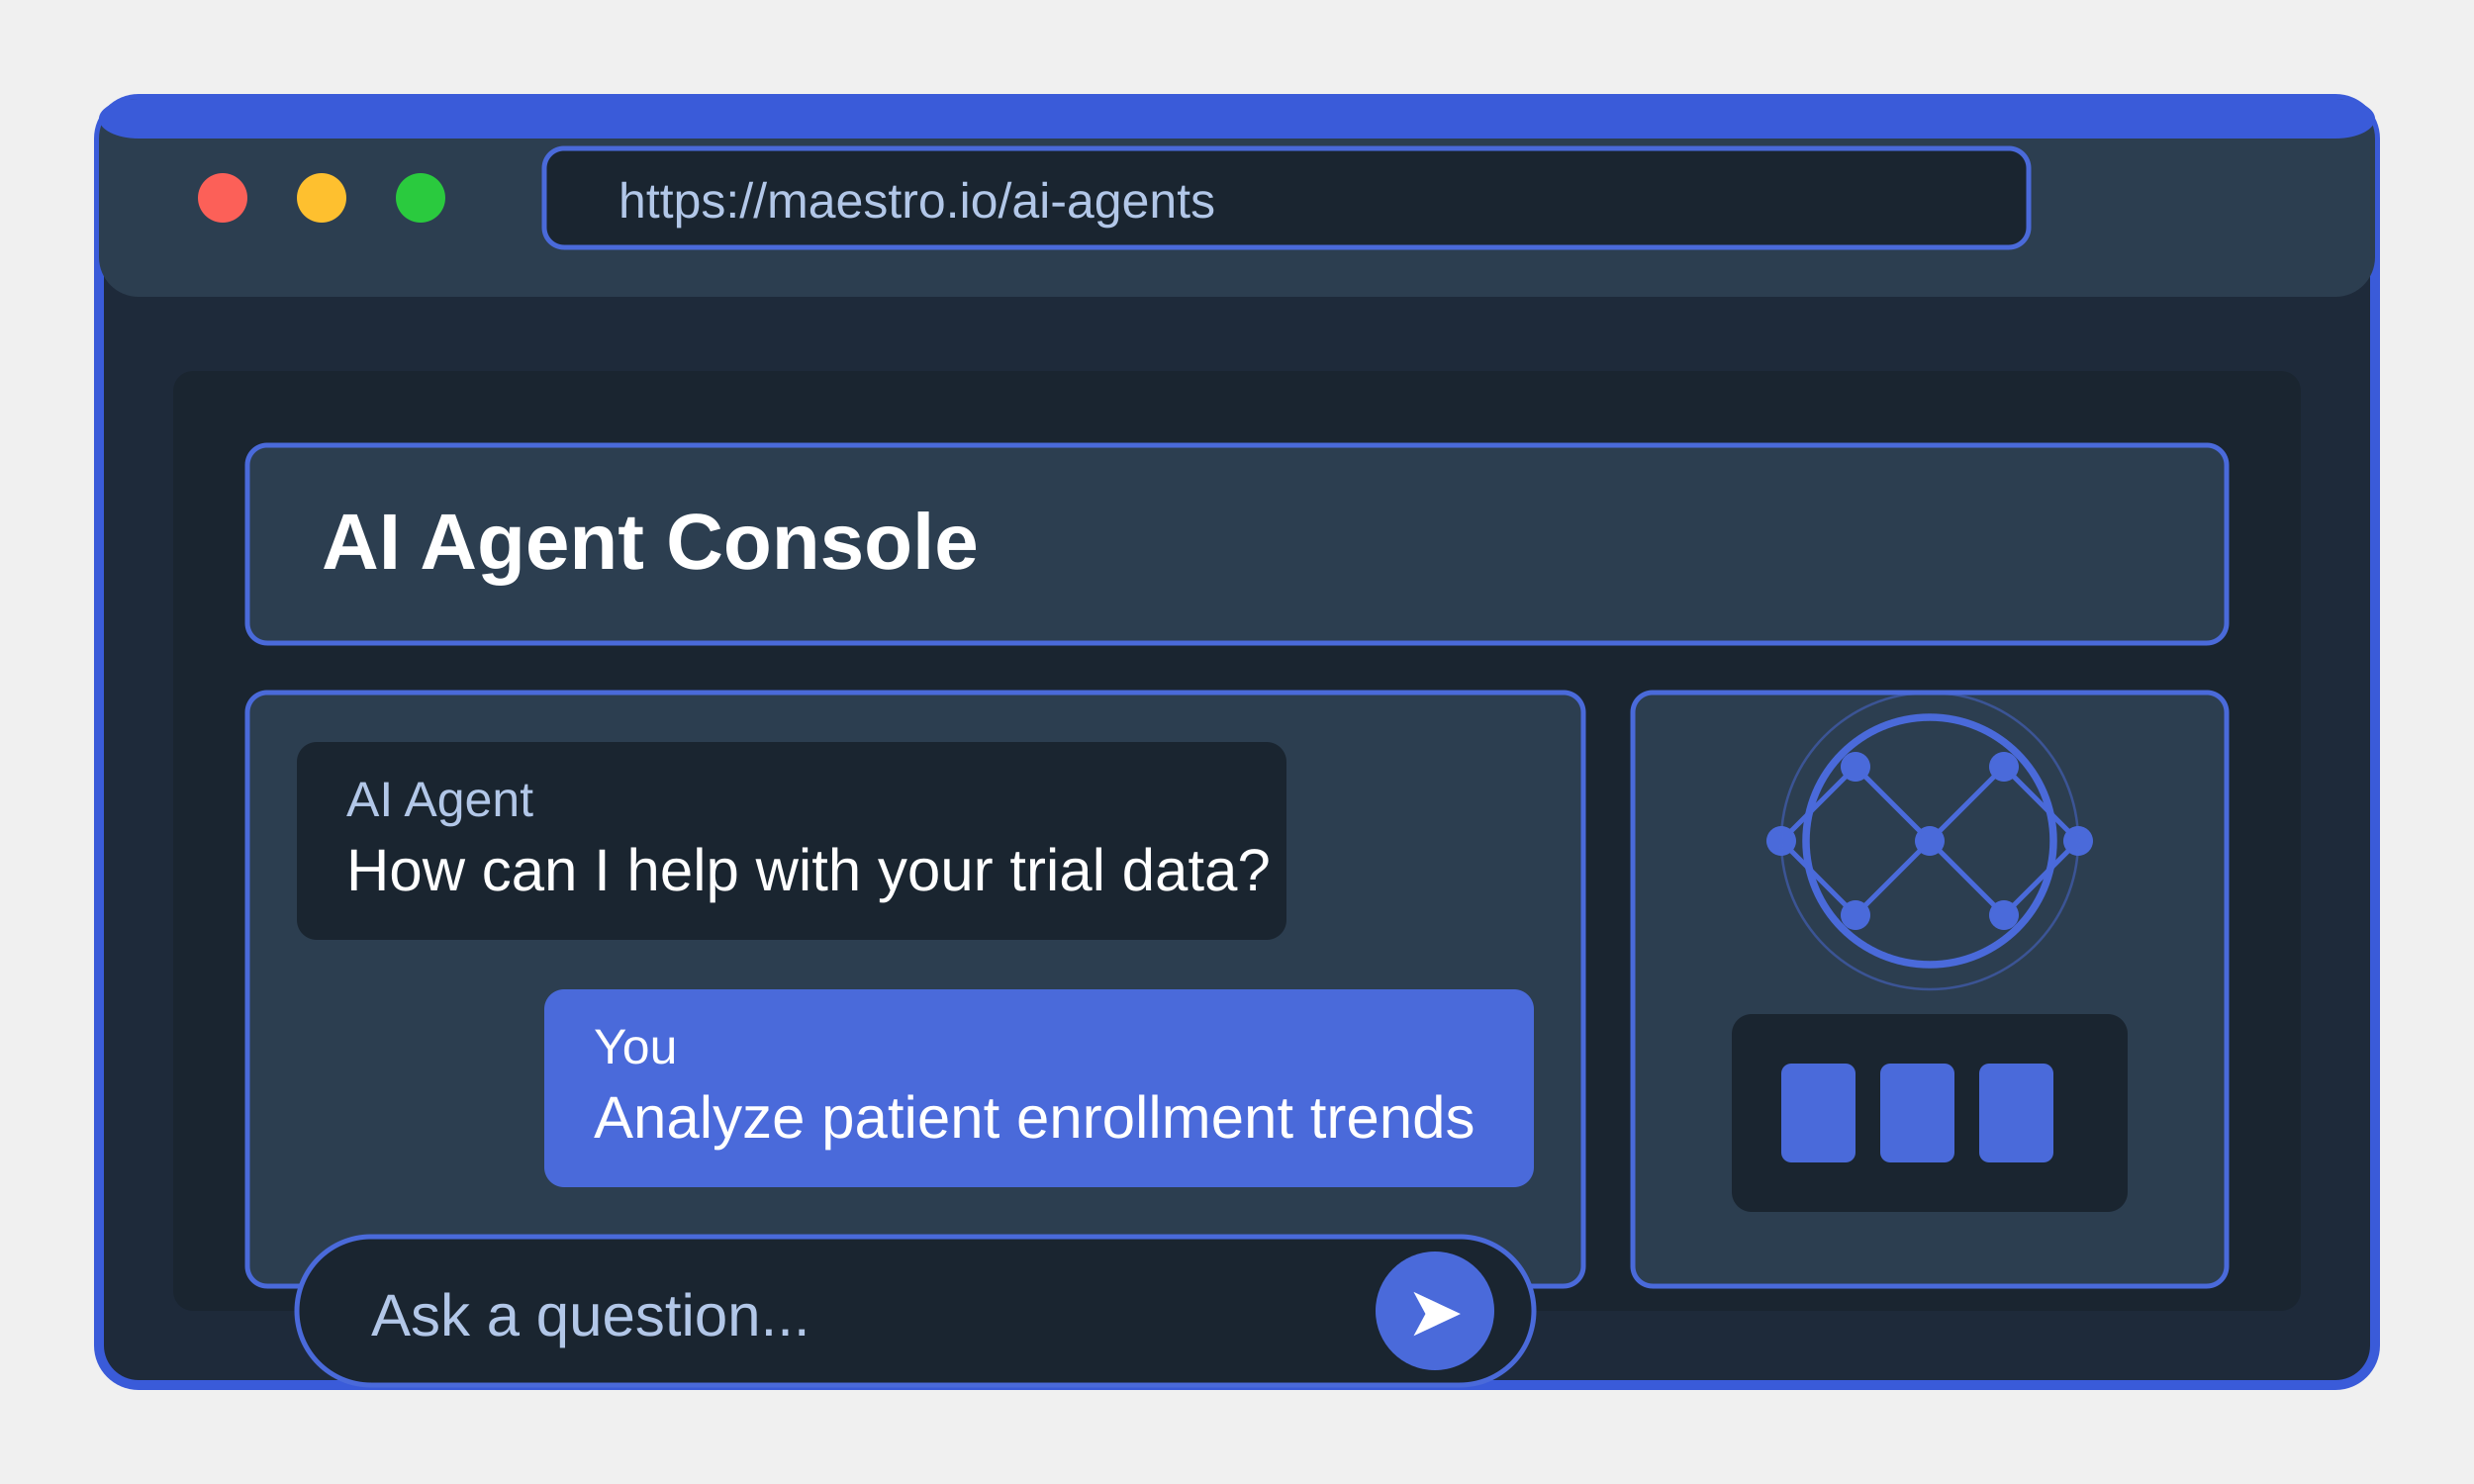
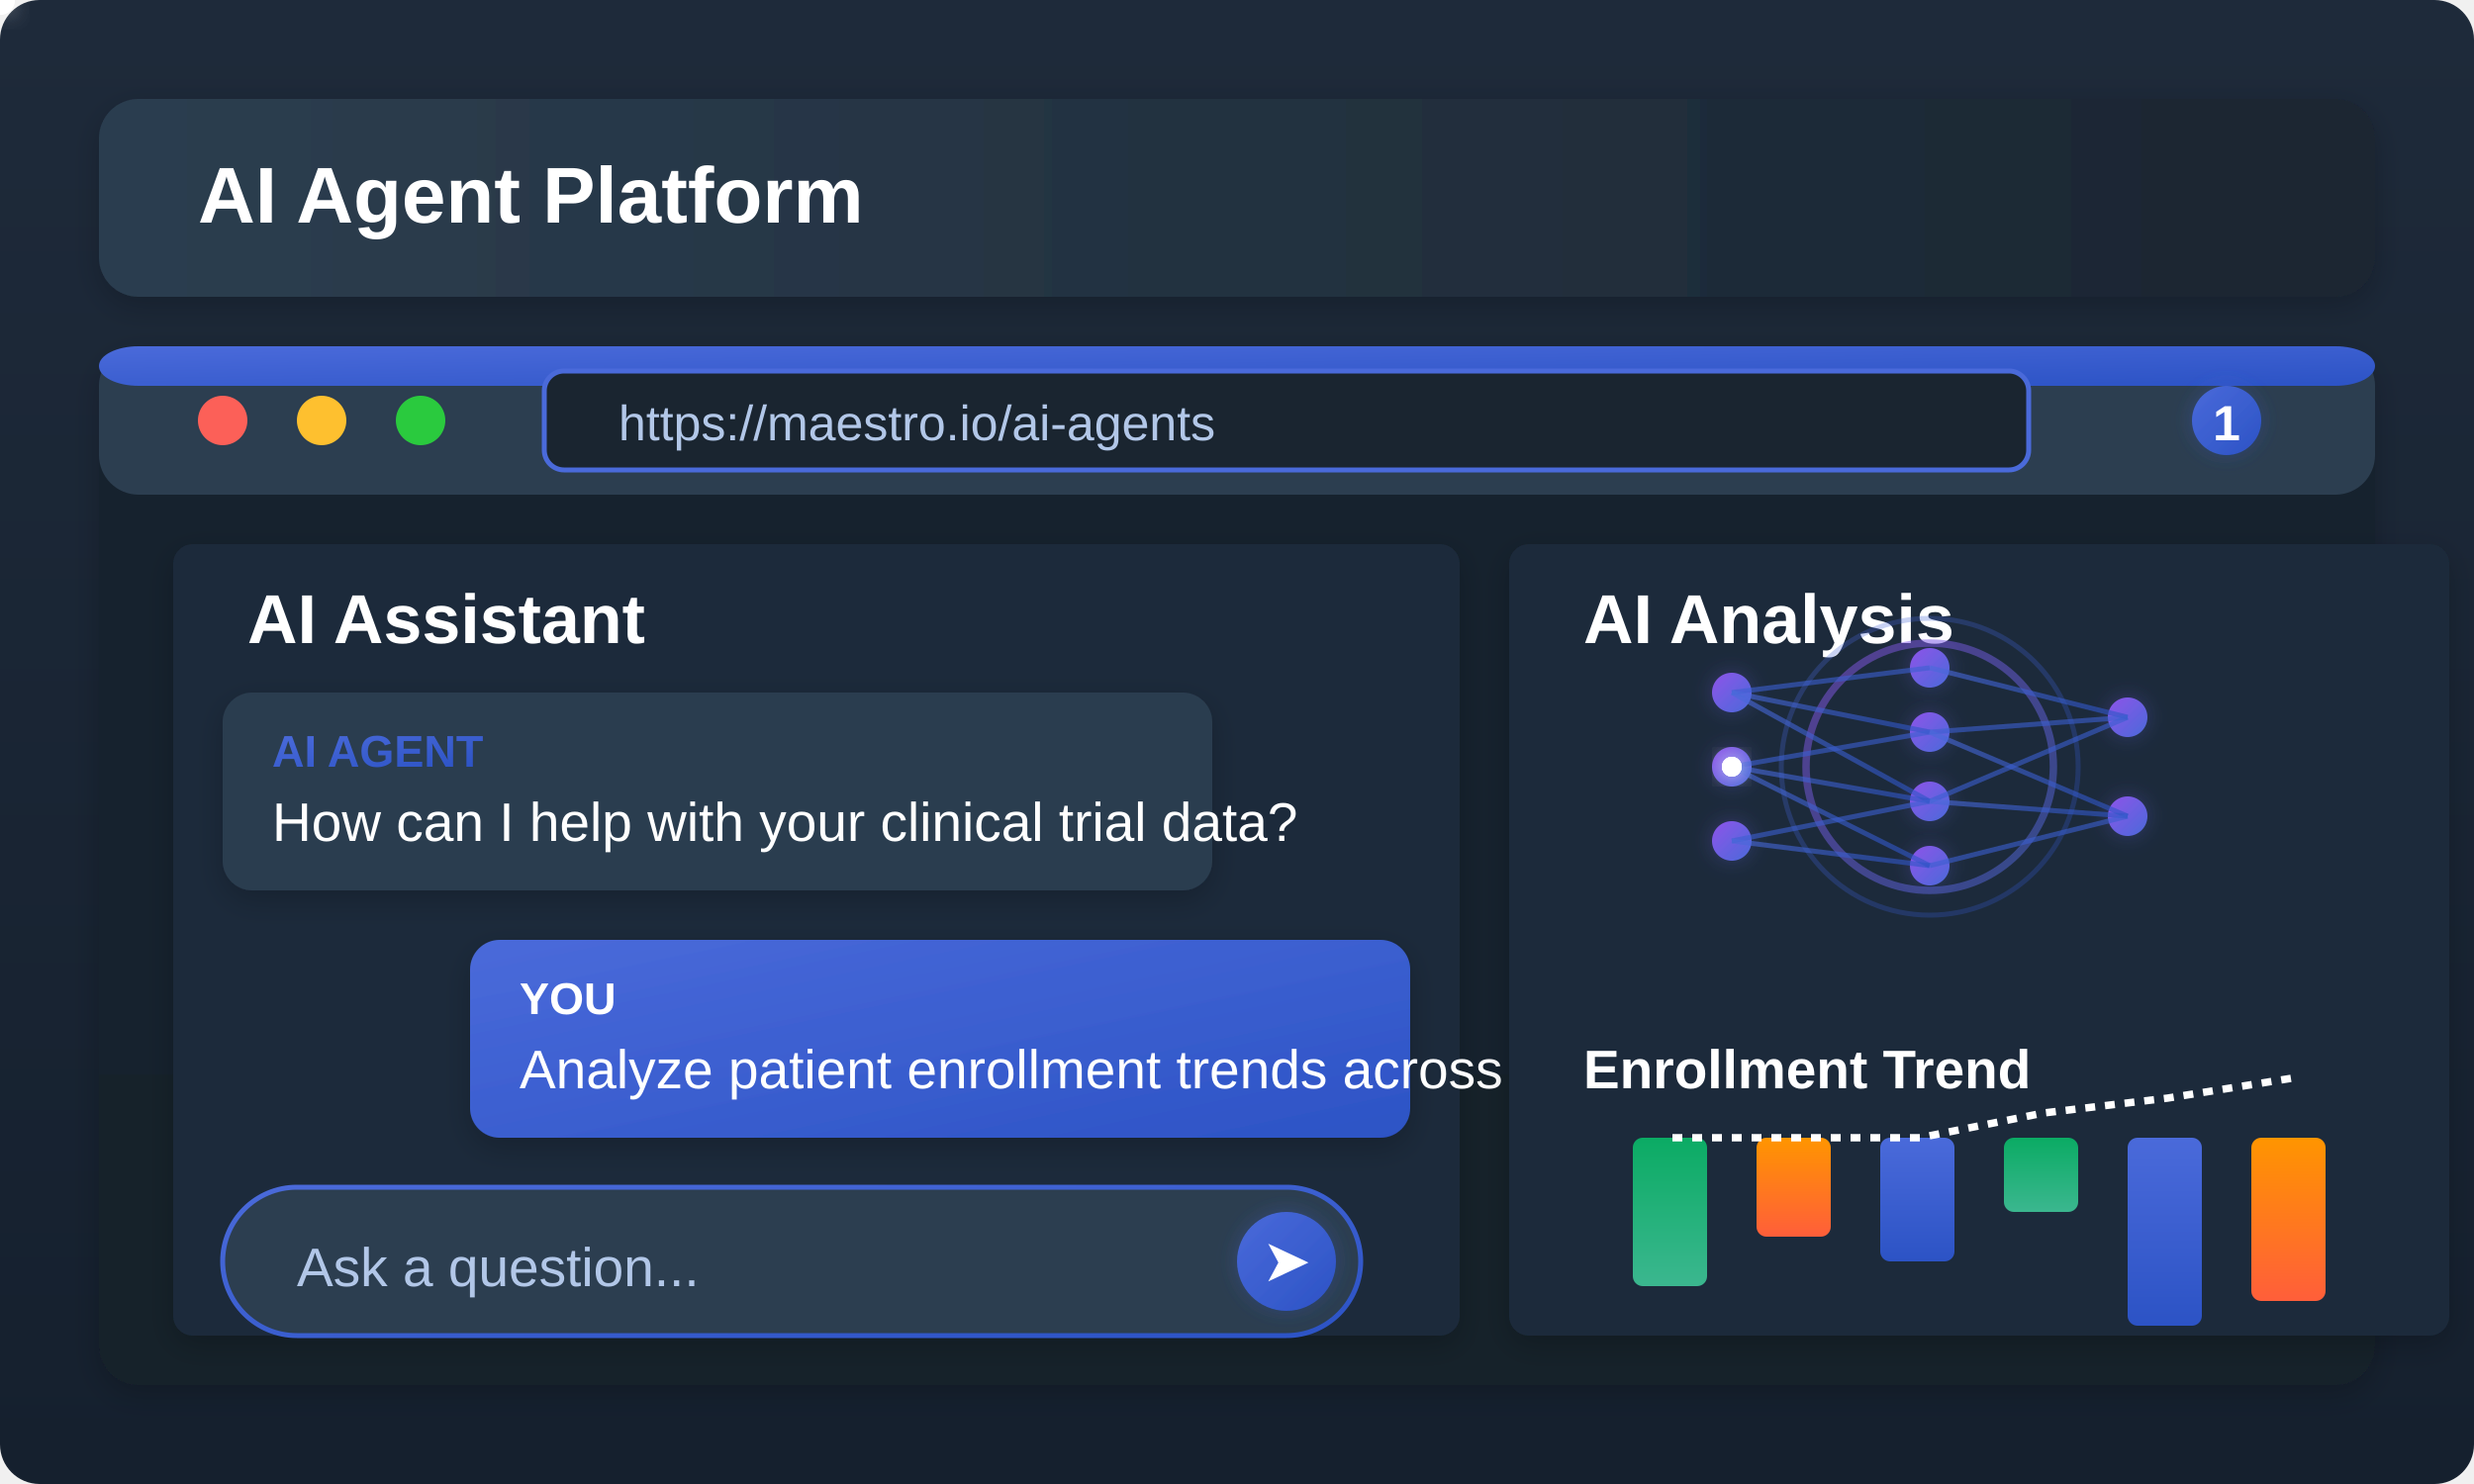
<svg xmlns="http://www.w3.org/2000/svg" width="500" height="300" viewBox="0 0 500 300">
-   <rect x="20" y="20" width="460" height="260" rx="8" fill="#1E2A3A" stroke="#3A5BD9" stroke-width="2" />
-   <rect x="20" y="20" width="460" height="40" rx="8" fill="#2C3E50" stroke="none" />
-   <rect x="20" y="20" width="460" height="8" rx="8" fill="#3A5BD9" stroke="none" />
-   <circle cx="45" cy="40" r="5" fill="#FC6058" />
-   <circle cx="65" cy="40" r="5" fill="#FEC02F" />
-   <circle cx="85" cy="40" r="5" fill="#2ACA3E" />
-   <rect x="110" y="30" width="300" height="20" rx="4" fill="#1A2530" stroke="#4A6ADA" stroke-width="1" />
-   <text x="125" y="44" font-family="Arial, sans-serif" font-size="10" fill="#B2C7E8">https://maestro.io/ai-agents</text>
-   <rect x="35" y="75" width="430" height="190" rx="4" fill="#1A2530" stroke="none" />
-   <rect x="50" y="90" width="400" height="40" rx="4" fill="#2C3E50" stroke="#4A6ADA" stroke-width="1" />
-   <text x="65" y="115" font-family="Arial, sans-serif" font-size="16" fill="#FFFFFF" font-weight="bold">AI Agent Console</text>
-   <rect x="50" y="140" width="270" height="120" rx="4" fill="#2C3E50" stroke="#4A6ADA" stroke-width="1" />
-   <rect x="60" y="150" width="200" height="40" rx="4" fill="#1A2530" stroke="none" />
-   <text x="70" y="165" font-family="Arial, sans-serif" font-size="10" fill="#B2C7E8">AI Agent</text>
-   <text x="70" y="180" font-family="Arial, sans-serif" font-size="12" fill="#FFFFFF">How can I help with your trial data?</text>
-   <rect x="110" y="200" width="200" height="40" rx="4" fill="#4A6ADA" stroke="none" />
-   <text x="120" y="215" font-family="Arial, sans-serif" font-size="10" fill="#FFFFFF">You</text>
-   <text x="120" y="230" font-family="Arial, sans-serif" font-size="12" fill="#FFFFFF">Analyze patient enrollment trends</text>
-   <rect x="60" y="250" width="250" height="30" rx="15" fill="#1A2530" stroke="#4A6ADA" stroke-width="1" />
-   <text x="75" y="270" font-family="Arial, sans-serif" font-size="12" fill="#B2C7E8">Ask a question...</text>
-   <circle cx="290" cy="265" r="12" fill="#4A6ADA" stroke="none" />
-   <text x="290" y="270" font-family="Arial, sans-serif" font-size="14" fill="#FFFFFF" font-weight="bold" text-anchor="middle">➤</text>
-   <rect x="330" y="140" width="120" height="120" rx="4" fill="#2C3E50" stroke="#4A6ADA" stroke-width="1" />
-   <circle cx="390" cy="170" r="25" fill="none" stroke="#4A6ADA" stroke-width="1.5" />
-   <circle cx="375" cy="155" r="3" fill="#4A6ADA" />
-   <circle cx="405" cy="155" r="3" fill="#4A6ADA" />
-   <circle cx="360" cy="170" r="3" fill="#4A6ADA" />
-   <circle cx="390" cy="170" r="3" fill="#4A6ADA" />
-   <circle cx="420" cy="170" r="3" fill="#4A6ADA" />
-   <circle cx="375" cy="185" r="3" fill="#4A6ADA" />
-   <circle cx="405" cy="185" r="3" fill="#4A6ADA" />
-   <line x1="375" y1="155" x2="360" y2="170" stroke="#4A6ADA" stroke-width="1" />
-   <line x1="375" y1="155" x2="390" y2="170" stroke="#4A6ADA" stroke-width="1" />
-   <line x1="405" y1="155" x2="390" y2="170" stroke="#4A6ADA" stroke-width="1" />
-   <line x1="405" y1="155" x2="420" y2="170" stroke="#4A6ADA" stroke-width="1" />
-   <line x1="360" y1="170" x2="375" y2="185" stroke="#4A6ADA" stroke-width="1" />
-   <line x1="390" y1="170" x2="375" y2="185" stroke="#4A6ADA" stroke-width="1" />
-   <line x1="390" y1="170" x2="405" y2="185" stroke="#4A6ADA" stroke-width="1" />
-   <line x1="420" y1="170" x2="405" y2="185" stroke="#4A6ADA" stroke-width="1" />
-   <rect x="350" y="205" width="80" height="40" rx="4" fill="#1A2530" stroke="none" />
-   <rect x="360" y="215" width="15" height="20" rx="2" fill="#4A6ADA" stroke="none">
-     <animate attributeName="height" values="20;30;20" dur="2s" repeatCount="indefinite" />
+   <defs>
+     <linearGradient id="headerGradient" x1="0%" y1="0%" x2="100%" y2="0%">
+       <stop offset="0%" stop-color="#2C3E50" />
+       <stop offset="100%" stop-color="#1A2530" />
+     </linearGradient>
+     <linearGradient id="bgGradient" x1="0%" y1="0%" x2="0%" y2="100%">
+       <stop offset="0%" stop-color="#1E2A3A" />
+       <stop offset="100%" stop-color="#15202E" />
+     </linearGradient>
+     <linearGradient id="accentGradient" x1="0%" y1="0%" x2="100%" y2="100%">
+       <stop offset="0%" stop-color="#4A6ADA" />
+       <stop offset="100%" stop-color="#2C53C5" />
+     </linearGradient>
+     <linearGradient id="cardGradient" x1="0%" y1="0%" x2="0%" y2="100%">
+       <stop offset="0%" stop-color="#1A2530" />
+       <stop offset="100%" stop-color="#15202B" />
+     </linearGradient>
+     <linearGradient id="neuronsGradient" x1="0%" y1="0%" x2="100%" y2="100%">
+       <stop offset="0%" stop-color="#8E54E9" />
+       <stop offset="100%" stop-color="#4A6ADA" />
+     </linearGradient>
+     <linearGradient id="chartGradient1" x1="0%" y1="0%" x2="0%" y2="100%">
+       <stop offset="0%" stop-color="#0BAB64" />
+       <stop offset="100%" stop-color="#3BB78F" />
+     </linearGradient>
+     <linearGradient id="chartGradient2" x1="0%" y1="0%" x2="0%" y2="100%">
+       <stop offset="0%" stop-color="#FF9500" />
+       <stop offset="100%" stop-color="#FF5E3A" />
+     </linearGradient>
+     <linearGradient id="chartGradient3" x1="0%" y1="0%" x2="0%" y2="100%">
+       <stop offset="0%" stop-color="#4A6ADA" />
+       <stop offset="100%" stop-color="#2C53C5" />
+     </linearGradient>
+     <filter id="softShadow" x="-50%" y="-50%" width="200%" height="200%">
+       <feGaussianBlur in="SourceAlpha" stdDeviation="3" />
+       <feOffset dx="0" dy="2" result="offsetblur" />
+       <feComponentTransfer>
+         <feFuncA type="linear" slope="0.2" />
+       </feComponentTransfer>
+       <feMerge>
+         <feMergeNode />
+         <feMergeNode in="SourceGraphic" />
+       </feMerge>
+     </filter>
+     <filter id="glow" x="-50%" y="-50%" width="200%" height="200%">
+       <feGaussianBlur in="SourceGraphic" stdDeviation="2" />
+       <feComponentTransfer>
+         <feFuncA type="linear" slope="0.3" />
+       </feComponentTransfer>
+       <feMerge>
+         <feMergeNode />
+         <feMergeNode in="SourceGraphic" />
+       </feMerge>
+     </filter>
+     <path id="neuralPath1" d="M375,155 L360,170 L375,185" />
+     <path id="neuralPath2" d="M375,155 L390,170 L375,185" />
+     <path id="neuralPath3" d="M405,155 L390,170 L405,185" />
+     <path id="neuralPath4" d="M405,155 L420,170 L405,185" />
+     <path id="messageFlow" d="M120,240 L120,265 L290,265 L290,235 L260,235" />
+   </defs>
+   <rect x="0" y="0" width="500" height="300" rx="8" fill="url(#bgGradient)" />
+   <rect x="20" y="20" width="460" height="40" rx="8" fill="url(#headerGradient)" filter="url(#softShadow)" />
+   <text x="40" y="45" font-family="Segoe UI, Arial, sans-serif" font-size="16" font-weight="bold" fill="white">AI Agent Platform</text>
+   <rect x="20" y="70" width="460" height="210" rx="8" fill="url(#cardGradient)" filter="url(#softShadow)" />
+   <rect x="20" y="70" width="460" height="30" rx="8" fill="#2C3E50" stroke="none" />
+   <rect x="20" y="70" width="460" height="8" rx="8" fill="url(#accentGradient)" stroke="none" />
+   <circle cx="45" cy="85" r="5" fill="#FC6058" />
+   <circle cx="65" cy="85" r="5" fill="#FEC02F" />
+   <circle cx="85" cy="85" r="5" fill="#2ACA3E" />
+   <rect x="110" y="75" width="300" height="20" rx="4" fill="#1A2530" stroke="#4A6ADA" stroke-width="1" />
+   <text x="125" y="89" font-family="Segoe UI, Arial, sans-serif" font-size="10" fill="#B2C7E8">https://maestro.io/ai-agents</text>
+   <rect x="35" y="110" width="260" height="160" rx="4" fill="#1E2A3A" filter="url(#softShadow)" />
+   <text x="50" y="130" font-family="Segoe UI, Arial, sans-serif" font-size="14" font-weight="bold" fill="white">AI Assistant</text>
+   <rect x="45" y="140" width="200" height="40" rx="6" fill="#2C3E50" filter="url(#softShadow)" />
+   <text x="55" y="155" font-family="Segoe UI, Arial, sans-serif" font-size="9" fill="url(#accentGradient)" font-weight="bold">AI AGENT</text>
+   <text x="55" y="170" font-family="Segoe UI, Arial, sans-serif" font-size="11" fill="white">How can I help with your clinical trial data?</text>
+   <rect x="95" y="190" width="190" height="40" rx="6" fill="url(#accentGradient)" filter="url(#softShadow)">
+     <animate attributeName="opacity" values="0.9;1;0.9" dur="4s" repeatCount="indefinite" />
  </rect>
-   <rect x="380" y="215" width="15" height="20" rx="2" fill="#4A6ADA" stroke="none">
-     <animate attributeName="height" values="20;10;20" dur="2s" repeatCount="indefinite" />
-   </rect>
-   <rect x="400" y="215" width="15" height="20" rx="2" fill="#4A6ADA" stroke="none">
-     <animate attributeName="height" values="20;25;20" dur="2s" repeatCount="indefinite" />
-   </rect>
-   <circle cx="390" cy="170" r="30" fill="none" stroke="#4A6ADA" stroke-width="0.5" opacity="0.5">
-     <animate attributeName="r" values="30;40;30" dur="3s" repeatCount="indefinite" />
-     <animate attributeName="opacity" values="0.5;0;0.5" dur="3s" repeatCount="indefinite" />
+   <text x="105" y="205" font-family="Segoe UI, Arial, sans-serif" font-size="9" fill="white" font-weight="bold">YOU</text>
+   <text x="105" y="220" font-family="Segoe UI, Arial, sans-serif" font-size="11" fill="white">Analyze patient enrollment trends across sites</text>
+   <rect x="45" y="240" width="230" height="30" rx="15" fill="#2C3E50" stroke="url(#accentGradient)" stroke-width="1" />
+   <text x="60" y="260" font-family="Segoe UI, Arial, sans-serif" font-size="11" fill="#B2C7E8">Ask a question...</text>
+   <circle cx="260" cy="255" r="10" fill="url(#accentGradient)" filter="url(#glow)" />
+   <text x="260" y="259" font-family="Segoe UI, Arial, sans-serif" font-size="12" fill="white" font-weight="bold" text-anchor="middle">➤</text>
+   <rect x="305" y="110" width="190" height="160" rx="4" fill="#1E2A3A" filter="url(#softShadow)" />
+   <text x="320" y="130" font-family="Segoe UI, Arial, sans-serif" font-size="14" font-weight="bold" fill="white">AI Analysis</text>
+   <g transform="translate(350, 155)">
+     <circle cx="40" cy="0" r="25" fill="none" stroke="url(#neuronsGradient)" stroke-width="1.5" opacity="0.5" />
+     <circle cx="0" cy="-15" r="4" fill="url(#neuronsGradient)" filter="url(#glow)" />
+     <circle cx="0" cy="0" r="4" fill="url(#neuronsGradient)" filter="url(#glow)" />
+     <circle cx="0" cy="15" r="4" fill="url(#neuronsGradient)" filter="url(#glow)" />
+     <circle cx="40" cy="-20" r="4" fill="url(#neuronsGradient)" filter="url(#glow)" />
+     <circle cx="40" cy="-7" r="4" fill="url(#neuronsGradient)" filter="url(#glow)" />
+     <circle cx="40" cy="7" r="4" fill="url(#neuronsGradient)" filter="url(#glow)" />
+     <circle cx="40" cy="20" r="4" fill="url(#neuronsGradient)" filter="url(#glow)" />
+     <circle cx="80" cy="-10" r="4" fill="url(#neuronsGradient)" filter="url(#glow)" />
+     <circle cx="80" cy="10" r="4" fill="url(#neuronsGradient)" filter="url(#glow)" />
+     <line x1="0" y1="-15" x2="40" y2="-20" stroke="url(#accentGradient)" stroke-width="1" opacity="0.6" />
+     <line x1="0" y1="-15" x2="40" y2="-7" stroke="url(#accentGradient)" stroke-width="1" opacity="0.6" />
+     <line x1="0" y1="-15" x2="40" y2="7" stroke="url(#accentGradient)" stroke-width="1" opacity="0.6" />
+     <line x1="0" y1="0" x2="40" y2="-7" stroke="url(#accentGradient)" stroke-width="1" opacity="0.6" />
+     <line x1="0" y1="0" x2="40" y2="7" stroke="url(#accentGradient)" stroke-width="1" opacity="0.6" />
+     <line x1="0" y1="0" x2="40" y2="20" stroke="url(#accentGradient)" stroke-width="1" opacity="0.6" />
+     <line x1="0" y1="15" x2="40" y2="7" stroke="url(#accentGradient)" stroke-width="1" opacity="0.6" />
+     <line x1="0" y1="15" x2="40" y2="20" stroke="url(#accentGradient)" stroke-width="1" opacity="0.6" />
+     <line x1="40" y1="-20" x2="80" y2="-10" stroke="url(#accentGradient)" stroke-width="1" opacity="0.6" />
+     <line x1="40" y1="-7" x2="80" y2="-10" stroke="url(#accentGradient)" stroke-width="1" opacity="0.6" />
+     <line x1="40" y1="-7" x2="80" y2="10" stroke="url(#accentGradient)" stroke-width="1" opacity="0.6" />
+     <line x1="40" y1="7" x2="80" y2="-10" stroke="url(#accentGradient)" stroke-width="1" opacity="0.6" />
+     <line x1="40" y1="7" x2="80" y2="10" stroke="url(#accentGradient)" stroke-width="1" opacity="0.6" />
+     <line x1="40" y1="20" x2="80" y2="10" stroke="url(#accentGradient)" stroke-width="1" opacity="0.6" />
+     <circle cx="0" cy="0" r="2" fill="white" filter="url(#glow)">
+       <animateMotion path="M0,-15 L40,-20 L80,-10" dur="2s" repeatCount="indefinite" rotate="auto" />
+     </circle>
+     <circle cx="0" cy="0" r="2" fill="white" filter="url(#glow)">
+       <animateMotion path="M0,0 L40,7 L80,10" dur="2.5s" begin="0.5s" repeatCount="indefinite" rotate="auto" />
+     </circle>
+     <circle cx="0" cy="0" r="2" fill="white" filter="url(#glow)">
+       <animateMotion path="M0,15 L40,20 L80,10" dur="2.2s" begin="0.8s" repeatCount="indefinite" rotate="auto" />
+     </circle>
+     <circle cx="40" cy="0" r="30" fill="none" stroke="url(#accentGradient)" stroke-width="1" opacity="0.3">
+       <animate attributeName="r" values="30;40;30" dur="5s" repeatCount="indefinite" />
+       <animate attributeName="opacity" values="0.3;0.1;0.3" dur="5s" repeatCount="indefinite" />
+     </circle>
+   </g>
+   <g transform="translate(320, 210)">
+     <text x="0" y="10" font-family="Segoe UI, Arial, sans-serif" font-size="11" font-weight="bold" fill="white">Enrollment Trend</text>
+     <rect x="10" y="20" width="15" height="30" rx="2" fill="url(#chartGradient1)">
+       <animate attributeName="height" values="30;35;30" dur="3s" repeatCount="indefinite" />
+     </rect>
+     <rect x="35" y="20" width="15" height="20" rx="2" fill="url(#chartGradient2)">
+       <animate attributeName="height" values="20;28;20" dur="3s" begin="0.5s" repeatCount="indefinite" />
+     </rect>
+     <rect x="60" y="20" width="15" height="25" rx="2" fill="url(#chartGradient3)">
+       <animate attributeName="height" values="25;32;25" dur="3s" begin="1s" repeatCount="indefinite" />
+     </rect>
+     <rect x="85" y="20" width="15" height="15" rx="2" fill="url(#chartGradient1)">
+       <animate attributeName="height" values="15;22;15" dur="3s" begin="1.5s" repeatCount="indefinite" />
+     </rect>
+     <rect x="110" y="20" width="15" height="38" rx="2" fill="url(#chartGradient3)">
+       <animate attributeName="height" values="38;42;38" dur="3s" begin="2s" repeatCount="indefinite" />
+     </rect>
+     <rect x="135" y="20" width="15" height="33" rx="2" fill="url(#chartGradient2)">
+       <animate attributeName="height" values="33;37;33" dur="3s" begin="2.5s" repeatCount="indefinite" />
+     </rect>
+     <path d="M18,20 L43,20 L68,20 L93,15 L118,12 L143,8" fill="none" stroke="#FFFFFF" stroke-width="1.5" stroke-dasharray="2,2">
+       <animate attributeName="opacity" values="0;0.8;0" dur="4s" repeatCount="indefinite" />
+     </path>
+   </g>
+   <circle cx="450" cy="85" r="7" fill="url(#accentGradient)" filter="url(#glow)">
+     <animate attributeName="r" values="7;8;7" dur="2s" repeatCount="indefinite" />
+   </circle>
+   <text x="450" y="89" font-family="Segoe UI, Arial, sans-serif" font-size="10" fill="white" text-anchor="middle" font-weight="bold">1</text>
+   <circle cx="0" cy="0" r="3" fill="white" filter="url(#glow)">
+     <animateMotion path="M120,220 L120,255 L260,255" dur="3s" repeatCount="indefinite" rotate="auto" />
+   </circle>
+   <circle cx="0" cy="0" r="3" fill="white" filter="url(#glow)">
+     <animateMotion path="M210,170 L300,170 L375,155" dur="3s" begin="0.5s" repeatCount="indefinite" rotate="auto" />
  </circle>
</svg>
